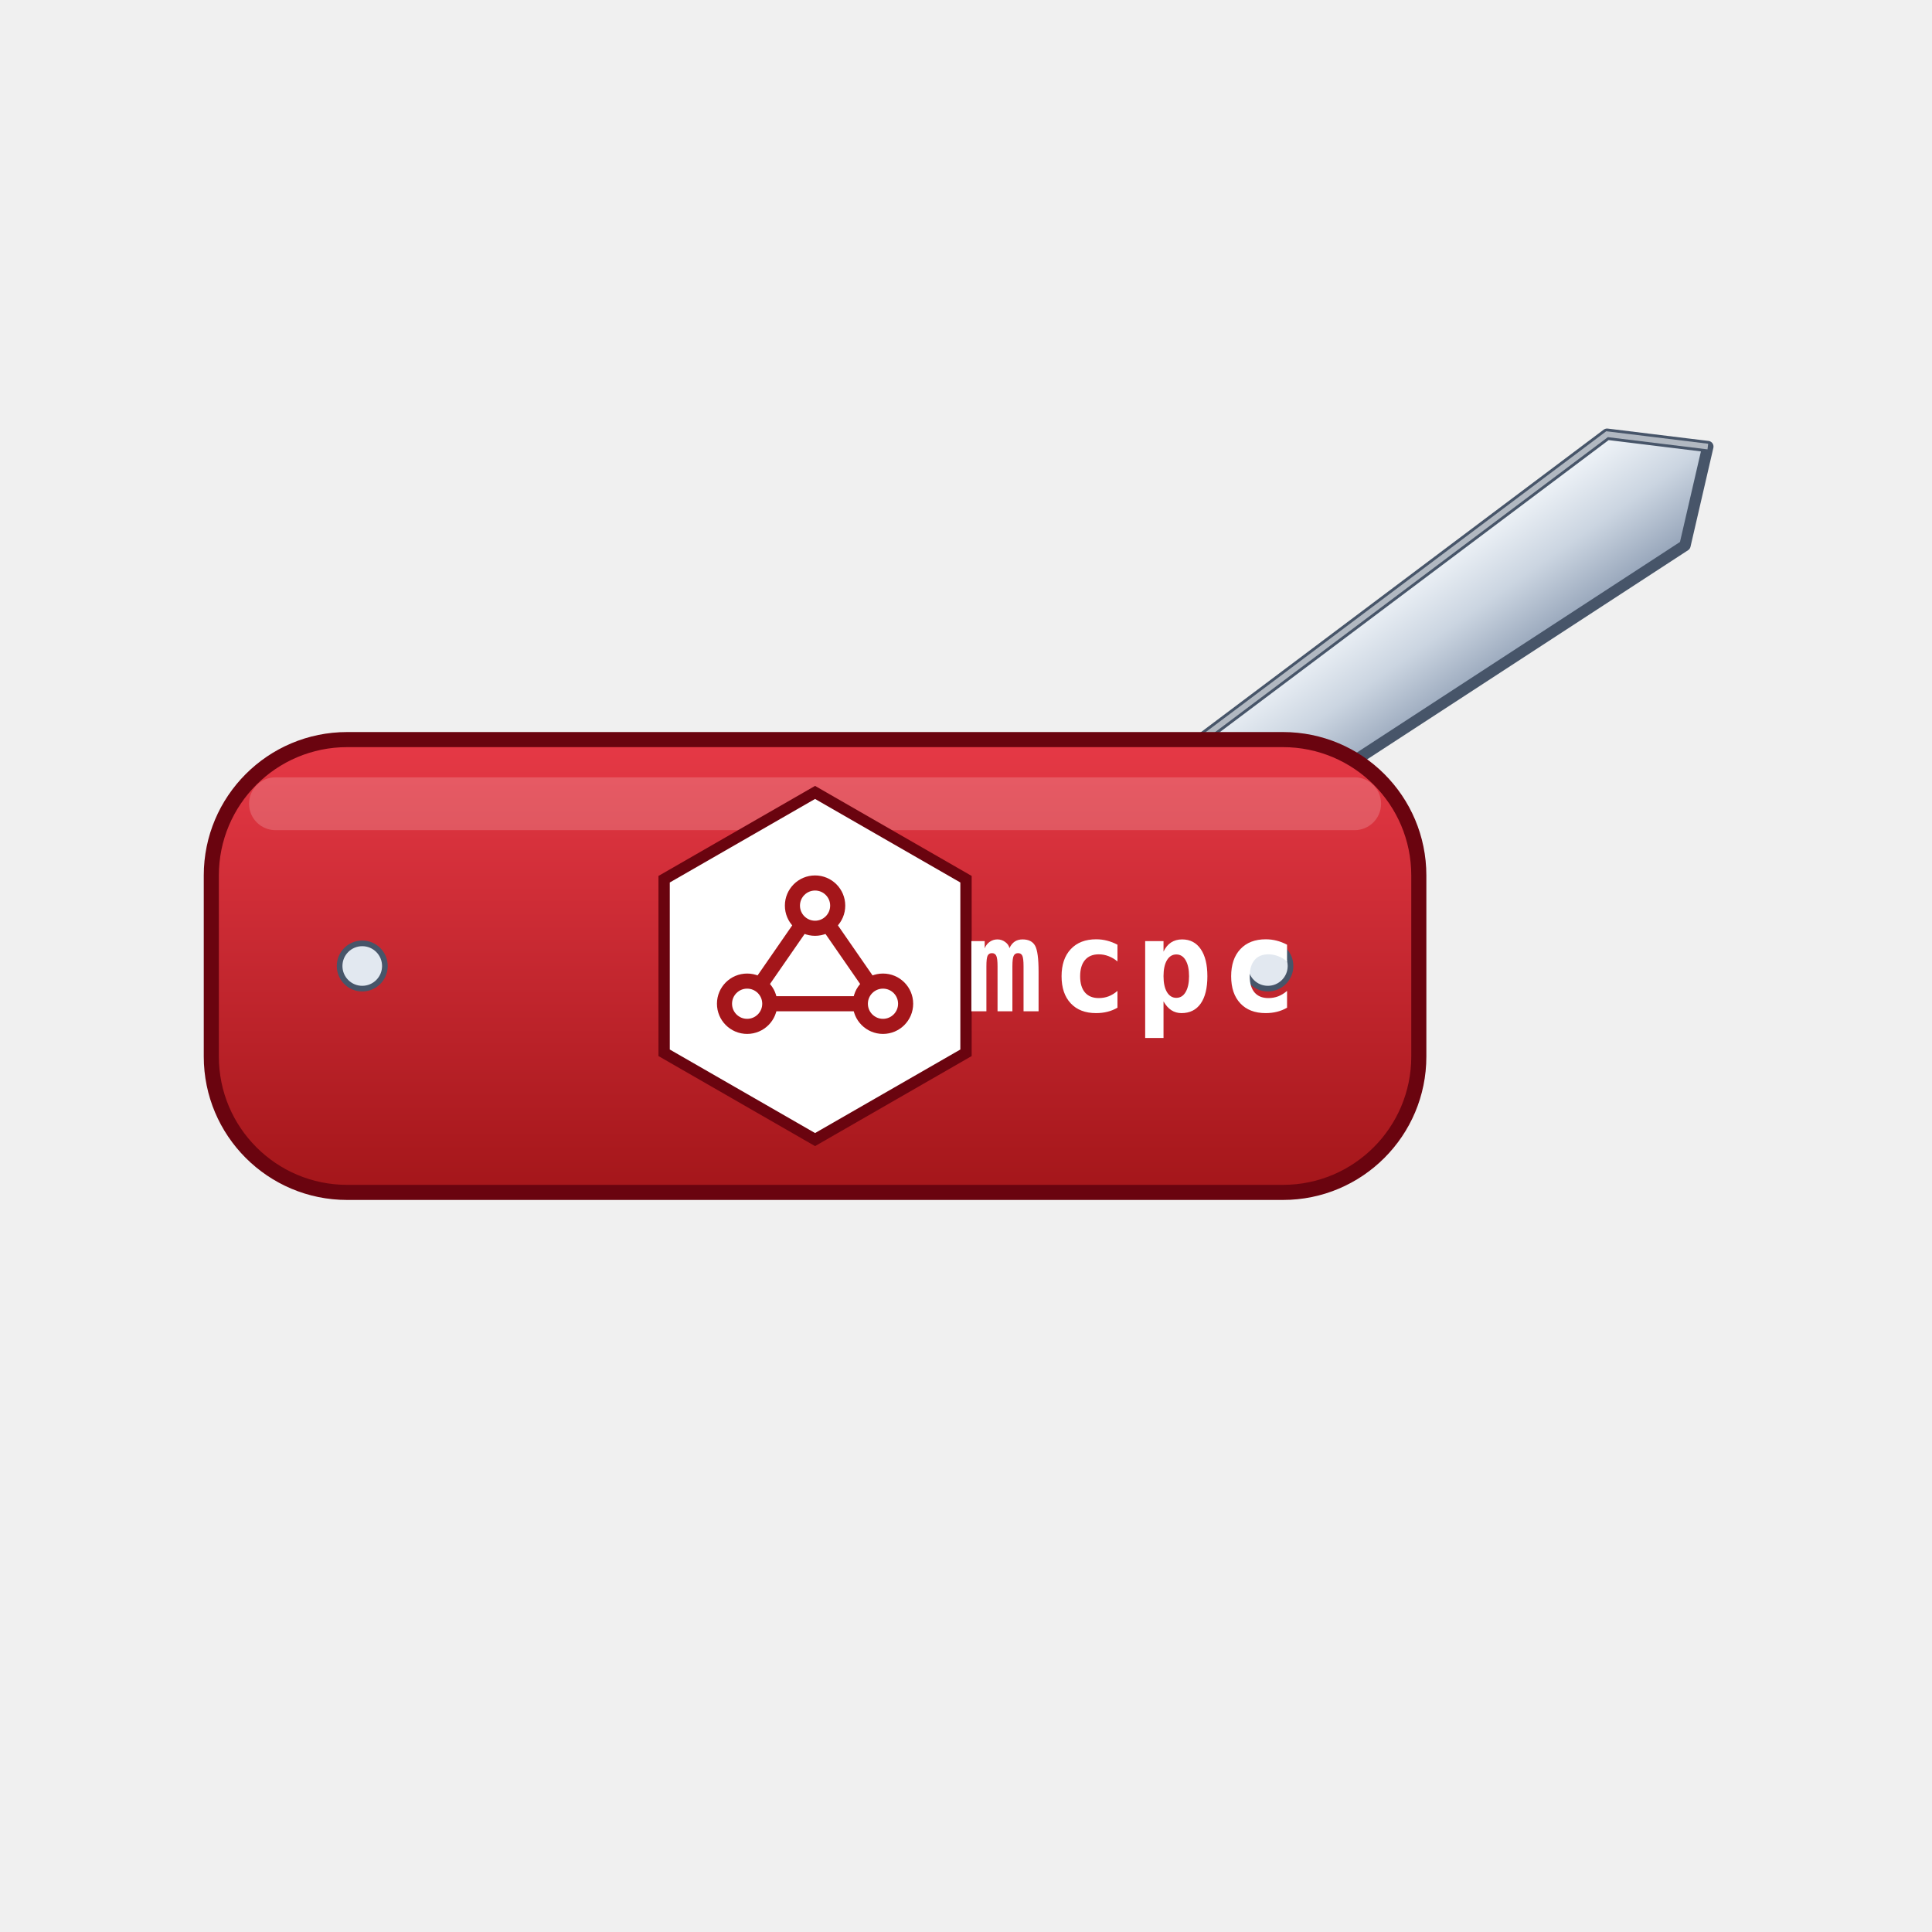
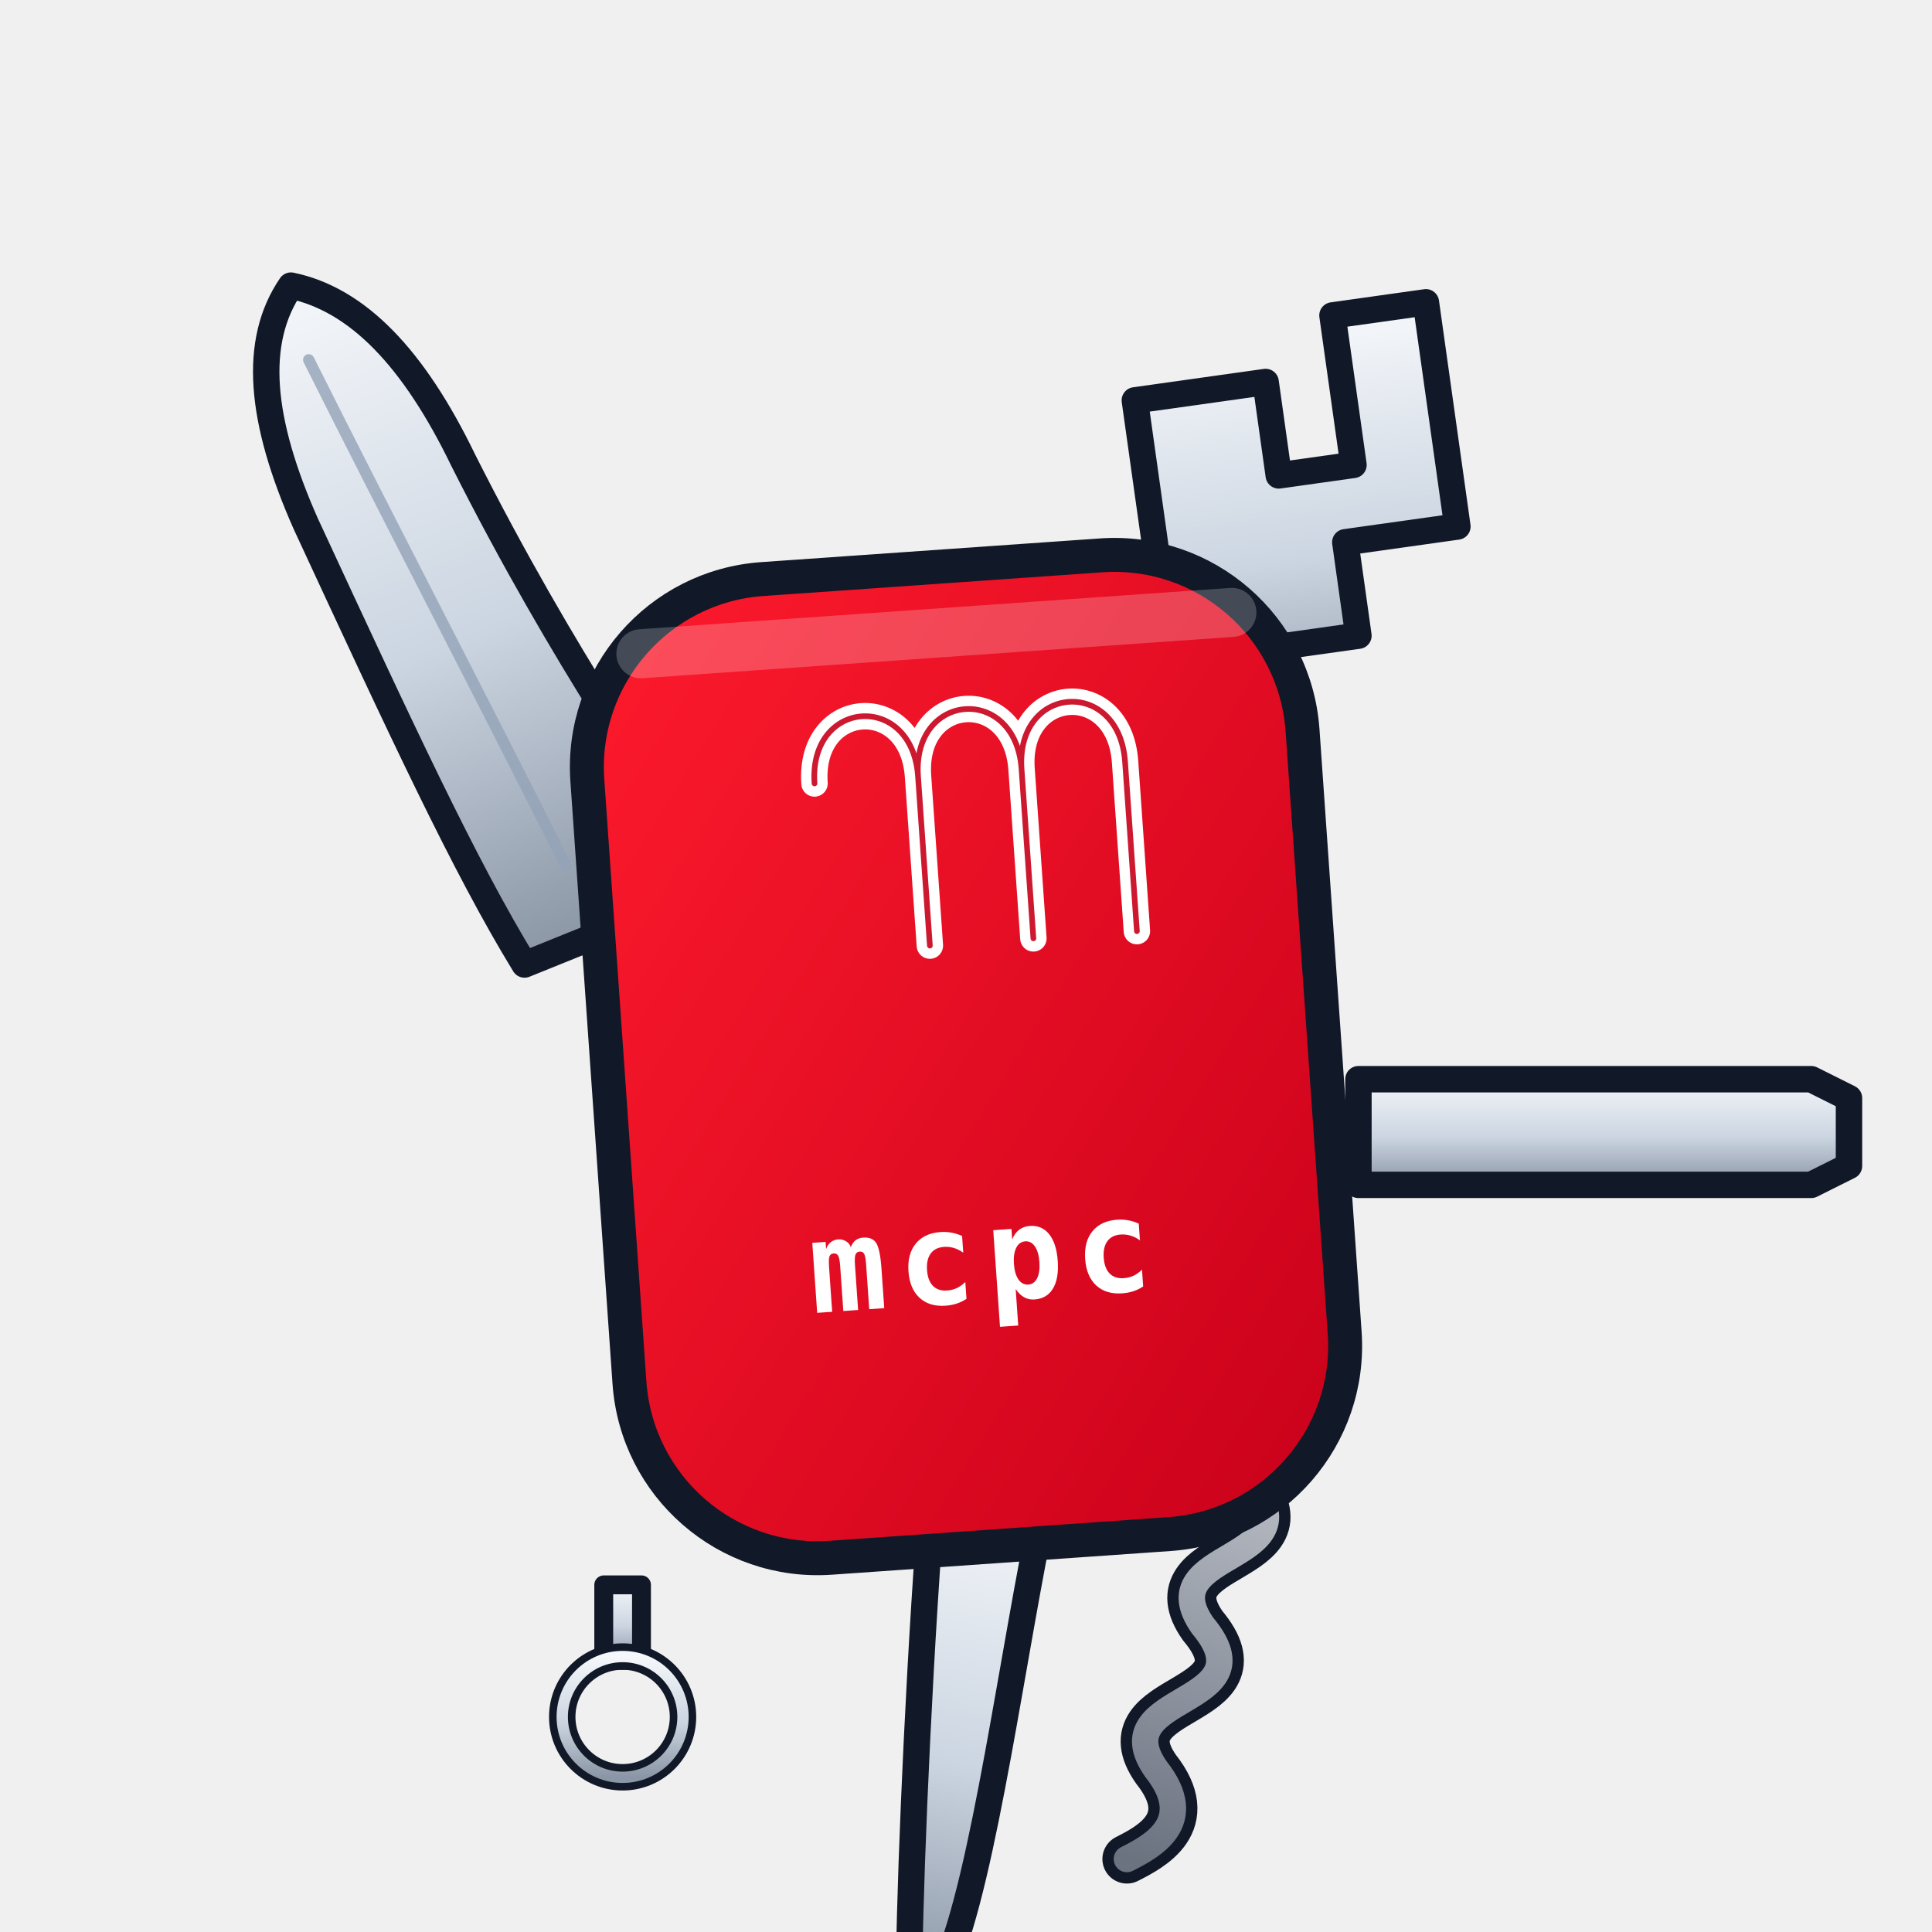
- <svg xmlns="http://www.w3.org/2000/svg" viewBox="0 0 512 512" width="512" height="512" role="img" aria-label="mcpc logo">
+ <svg xmlns="http://www.w3.org/2000/svg" viewBox="0 0 1024 1024" width="1024" height="1024" role="img" aria-label="mcpc logo">
  <defs>
-     <linearGradient id="handleGradient" x1="0" y1="0" x2="0" y2="1">
-       <stop offset="0%" stop-color="#e63946" />
-       <stop offset="100%" stop-color="#a4161a" />
+     <linearGradient id="bodyGradient" x1="0" y1="0" x2="1" y2="1">
+       <stop offset="0%" stop-color="#ff1b2d" />
+       <stop offset="100%" stop-color="#c8001a" />
    </linearGradient>
-     <linearGradient id="bladeGradient" x1="0" y1="0" x2="0" y2="1">
-       <stop offset="0%" stop-color="#f1f5f9" />
-       <stop offset="50%" stop-color="#cbd5e1" />
-       <stop offset="100%" stop-color="#94a3b8" />
+     <linearGradient id="steelGradient" x1="0" y1="0" x2="0" y2="1">
+       <stop offset="0%" stop-color="#f5f7fa" />
+       <stop offset="55%" stop-color="#cbd5e1" />
+       <stop offset="100%" stop-color="#8a95a5" />
+     </linearGradient>
+     <linearGradient id="steelDark" x1="0" y1="0" x2="0" y2="1">
+       <stop offset="0%" stop-color="#d1d5db" />
+       <stop offset="100%" stop-color="#6b7280" />
    </linearGradient>
  </defs>
-   <g transform="translate(256,256) rotate(-35)">
-     <path d="M -20 -10 L 220 -18 L 240 0 L 220 18 L -20 10 Z" fill="url(#bladeGradient)" stroke="#475569" stroke-width="3" stroke-linejoin="round" />
-     <path d="M -20 -10 L 220 -18 L 240 0" fill="none" stroke="#f8fafc" stroke-width="1.5" opacity="0.6" />
-     <circle cx="-20" cy="0" r="7" fill="#64748b" stroke="#334155" stroke-width="2" />
-   </g>
-   <g>
-     <rect x="56" y="196" width="320" height="120" rx="36" ry="36" fill="url(#handleGradient)" stroke="#6a040f" stroke-width="4" />
-     <rect x="66" y="206" width="300" height="14" rx="7" ry="7" fill="#ffffff" opacity="0.18" />
-     <circle cx="96" cy="256" r="6" fill="#e2e8f0" stroke="#475569" stroke-width="1.5" />
-     <circle cx="336" cy="256" r="6" fill="#e2e8f0" stroke="#475569" stroke-width="1.5" />
-     <g transform="translate(216,256)">
-       <polygon points="0,-46 40,-23 40,23 0,46 -40,23 -40,-23" fill="#ffffff" stroke="#6a040f" stroke-width="3" />
-       <g stroke="#a4161a" stroke-width="4" fill="#a4161a" stroke-linecap="round">
-         <line x1="-18" y1="10" x2="0" y2="-16" />
-         <line x1="0" y1="-16" x2="18" y2="10" />
-         <line x1="-18" y1="10" x2="18" y2="10" />
-         <circle cx="-18" cy="10" r="6" fill="#ffffff" />
-         <circle cx="0" cy="-16" r="6" fill="#ffffff" />
-         <circle cx="18" cy="10" r="6" fill="#ffffff" />
+   <g stroke="#111827" stroke-linejoin="round" stroke-linecap="round">
+     <g transform="translate(380,470) rotate(-22)">
+       <path d="M 0 0                C -10 -60 -30 -140 -40 -260                C -44 -320 -60 -360 -90 -380                C -120 -360 -132 -320 -130 -260                C -124 -140 -120 -60 -110 0 Z" fill="url(#steelGradient)" stroke-width="14" />
+       <path d="M -70 -40 C -78 -140 -88 -240 -96 -340" fill="none" stroke="#94a3b8" stroke-width="6" opacity="0.8" />
+       <circle cx="-55" cy="-10" r="10" fill="#111827" stroke="none" />
+     </g>
+     <g transform="translate(560,420) rotate(-8)">
+       <path d="M 0 0                L 0 -90                L 70 -90                L 70 -200                L 140 -200                L 140 -150                L 180 -150                L 180 -230                L 230 -230                L 230 -110                L 170 -110                L 170 -60                L 90 -60                L 90 0 Z" fill="url(#steelGradient)" stroke-width="14" />
+     </g>
+     <g transform="translate(720,600)">
+       <path d="M 0 -28 L 240 -28 L 260 -18 L 260 18 L 240 28 L 0 28 Z" fill="url(#steelGradient)" stroke-width="14" />
+     </g>
+     <g transform="translate(520,810) rotate(12)">
+       <path d="M -30 -20                C -20 60 0 180 10 230                C 14 250 26 250 30 230                C 40 180 30 60 30 -20 Z" fill="url(#steelGradient)" stroke-width="14" />
+       <circle cx="0" cy="-5" r="9" fill="#111827" stroke="none" />
+     </g>
+     <g transform="translate(690,700) rotate(18)">
+       <path d="M -10 -40 L 10 -40 L 10 10 L -10 10 Z" fill="url(#steelGradient)" stroke-width="10" />
+       <path d="M 0 10                C 48 40 -40 60 0 90                C 48 120 -40 140 0 170                C 48 200 -40 220 0 250                C 30 270 10 290 0 300" fill="none" stroke="#111827" stroke-width="26" stroke-linecap="round" />
+       <path d="M 0 10                C 48 40 -40 60 0 90                C 48 120 -40 140 0 170                C 48 200 -40 220 0 250                C 30 270 10 290 0 300" fill="none" stroke="url(#steelDark)" stroke-width="14" stroke-linecap="round" />
+     </g>
+     <g transform="translate(512,560) rotate(-4)">
+       <rect x="-190" y="-260" width="380" height="520" rx="100" ry="100" fill="url(#bodyGradient)" stroke-width="18" />
+       <rect x="-170" y="-238" width="340" height="26" rx="13" ry="13" fill="#ffffff" opacity="0.22" stroke="none" />
+       <g fill="none" stroke="#ffffff" stroke-width="14" stroke-linecap="round" stroke-linejoin="round">
+         <path d="M -70 -150                  C -70 -195 -15 -195 -15 -150                  L -15 -60                  M -15 -150                  C -15 -195 40 -195 40 -150                  L 40 -60                  M 40 -150                  C 40 -195 95 -195 95 -150                  L 95 -60" />
      </g>
+       <g fill="none" stroke="#c8001a" stroke-width="3" stroke-linecap="round" stroke-linejoin="round" opacity="0.9">
+         <path d="M -70 -150                  C -70 -195 -15 -195 -15 -150                  L -15 -60                  M -15 -150                  C -15 -195 40 -195 40 -150                  L 40 -60                  M 40 -150                  C 40 -195 95 -195 95 -150                  L 95 -60" />
+       </g>
+       <text x="0" y="130" font-family="ui-monospace, SFMono-Regular, Menlo, Consolas, monospace" font-size="68" font-weight="700" fill="#ffffff" text-anchor="middle" letter-spacing="6" stroke="none">mcpc</text>
    </g>
-     <text x="300" y="268" font-family="ui-monospace, SFMono-Regular, Menlo, Consolas, monospace" font-size="34" font-weight="700" fill="#ffffff" text-anchor="middle" letter-spacing="2">mcpc</text>
+     <g transform="translate(330,880)">
+       <rect x="-10" y="-40" width="20" height="40" fill="url(#steelGradient)" stroke-width="10" />
+       <circle cx="0" cy="30" r="32" fill="none" stroke="#111827" stroke-width="14" />
+       <circle cx="0" cy="30" r="32" fill="none" stroke="url(#steelGradient)" stroke-width="6" />
+     </g>
  </g>
</svg>
